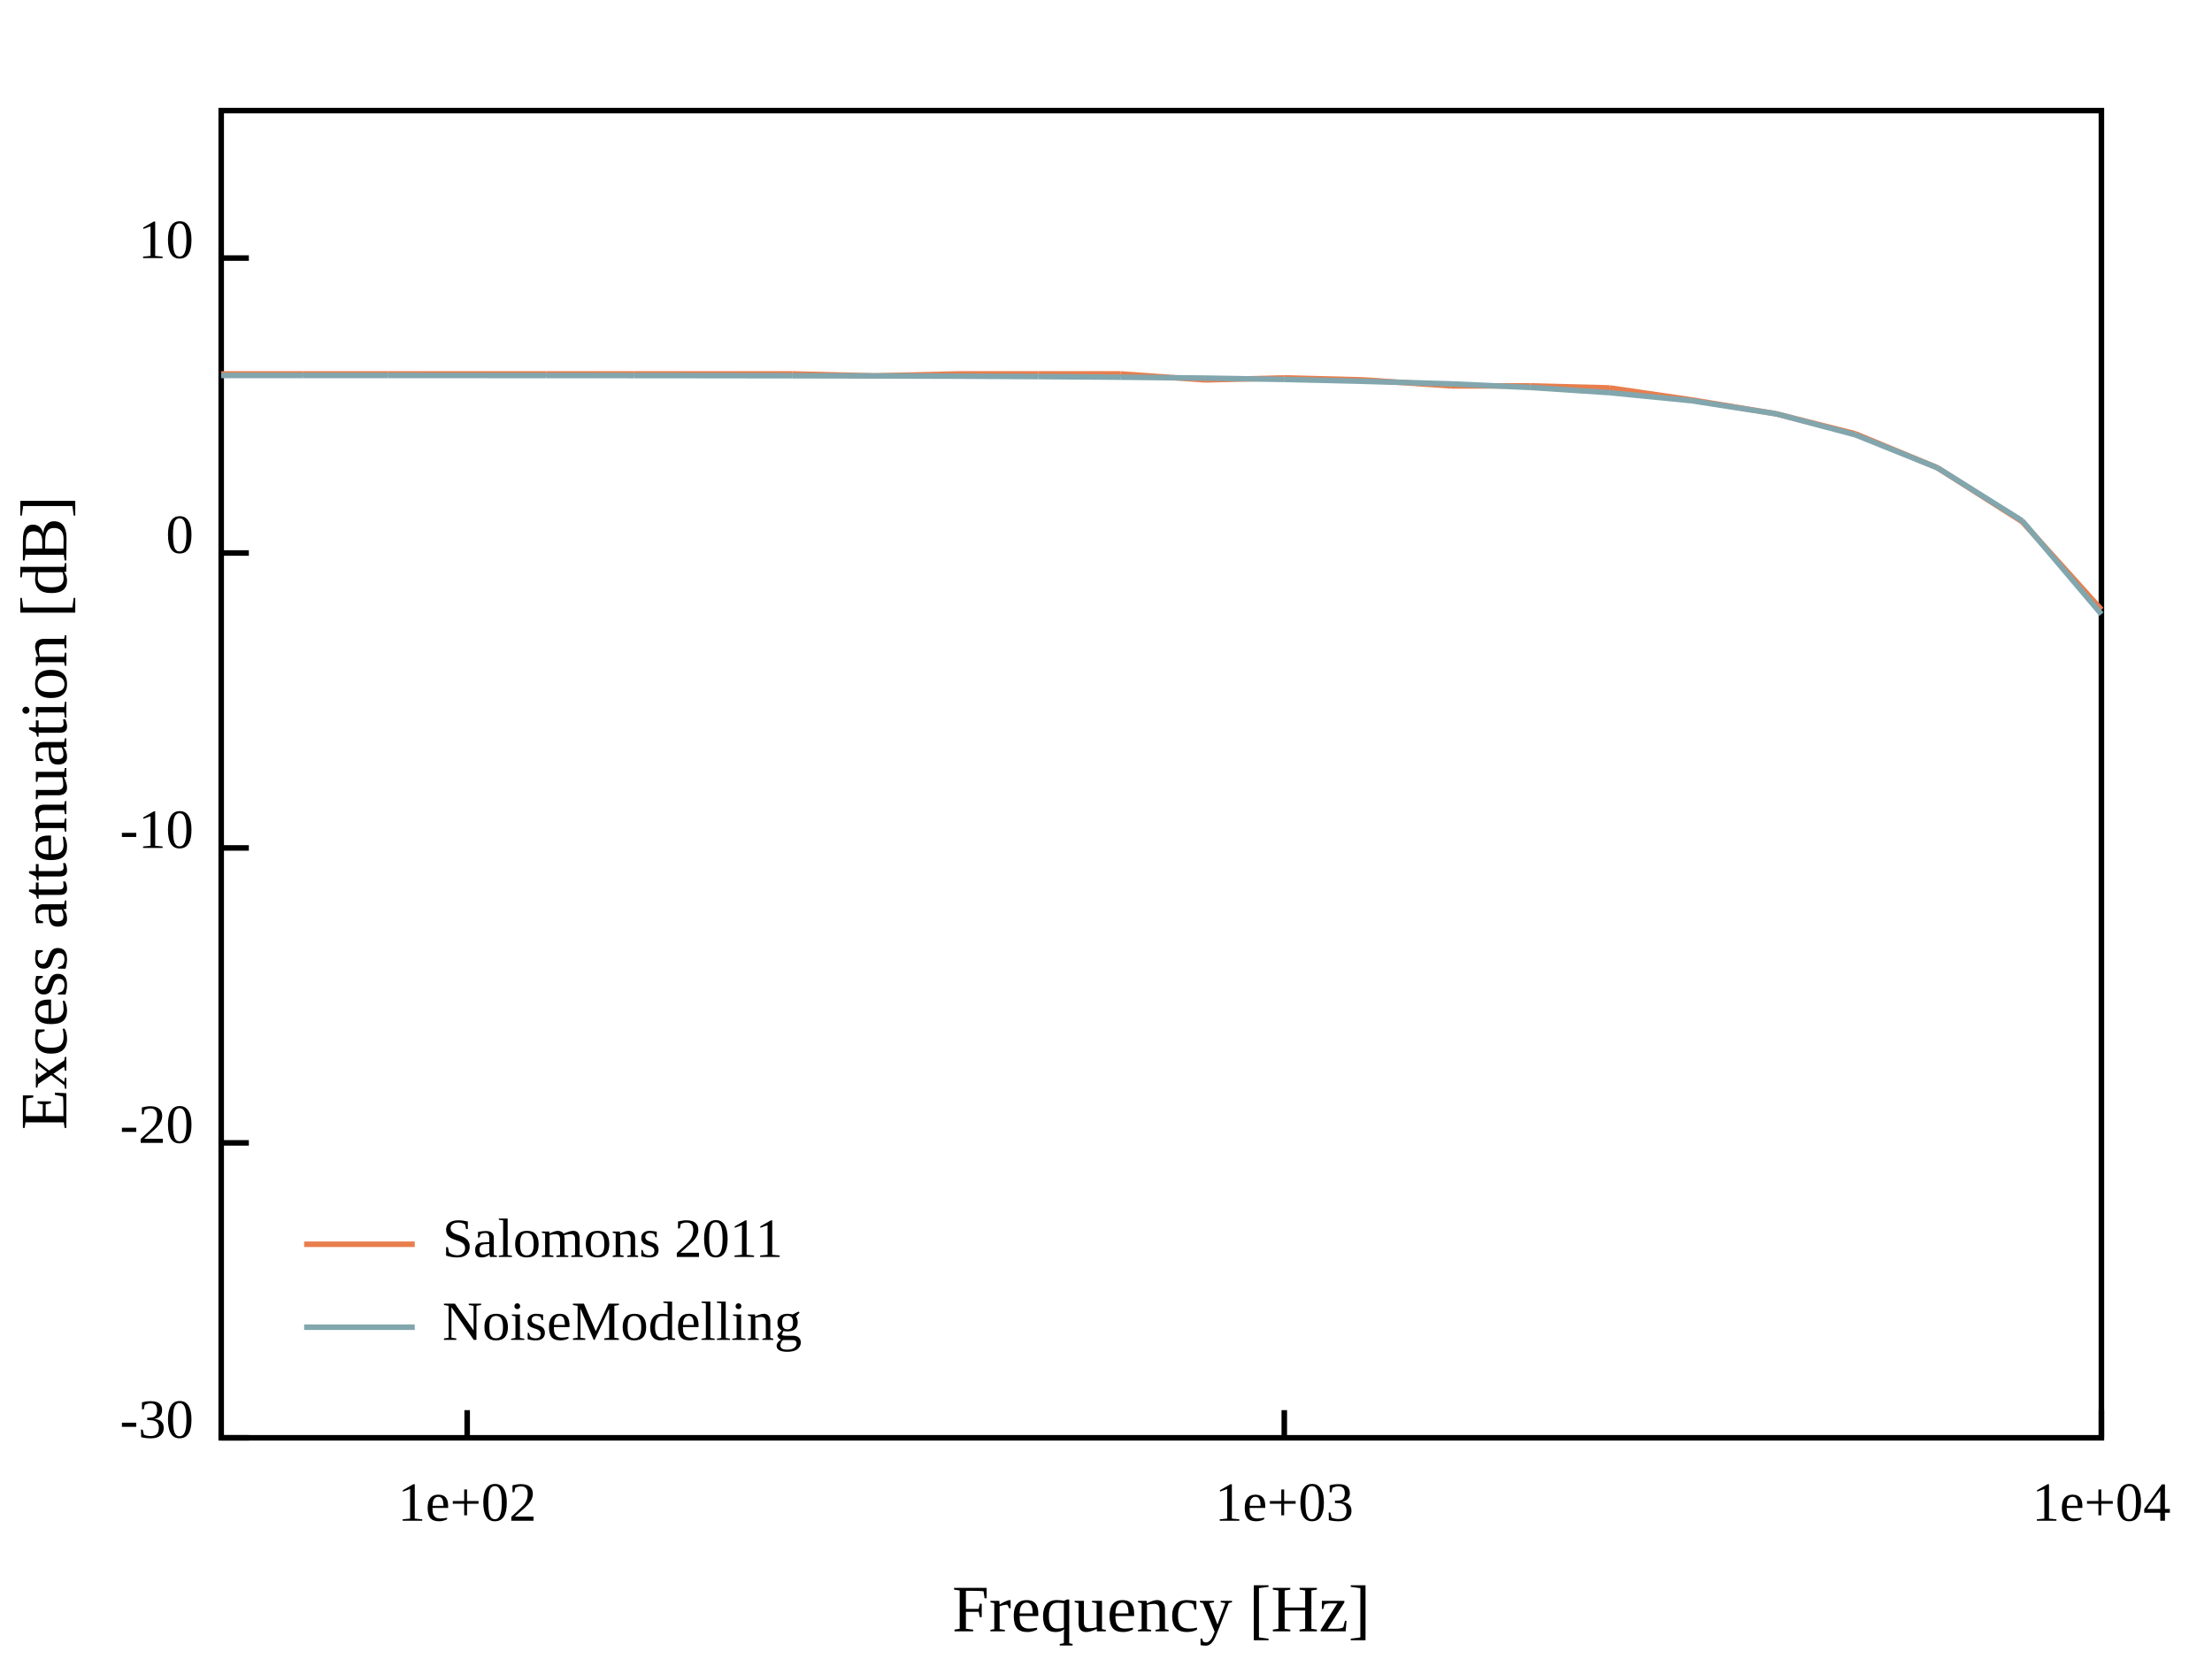
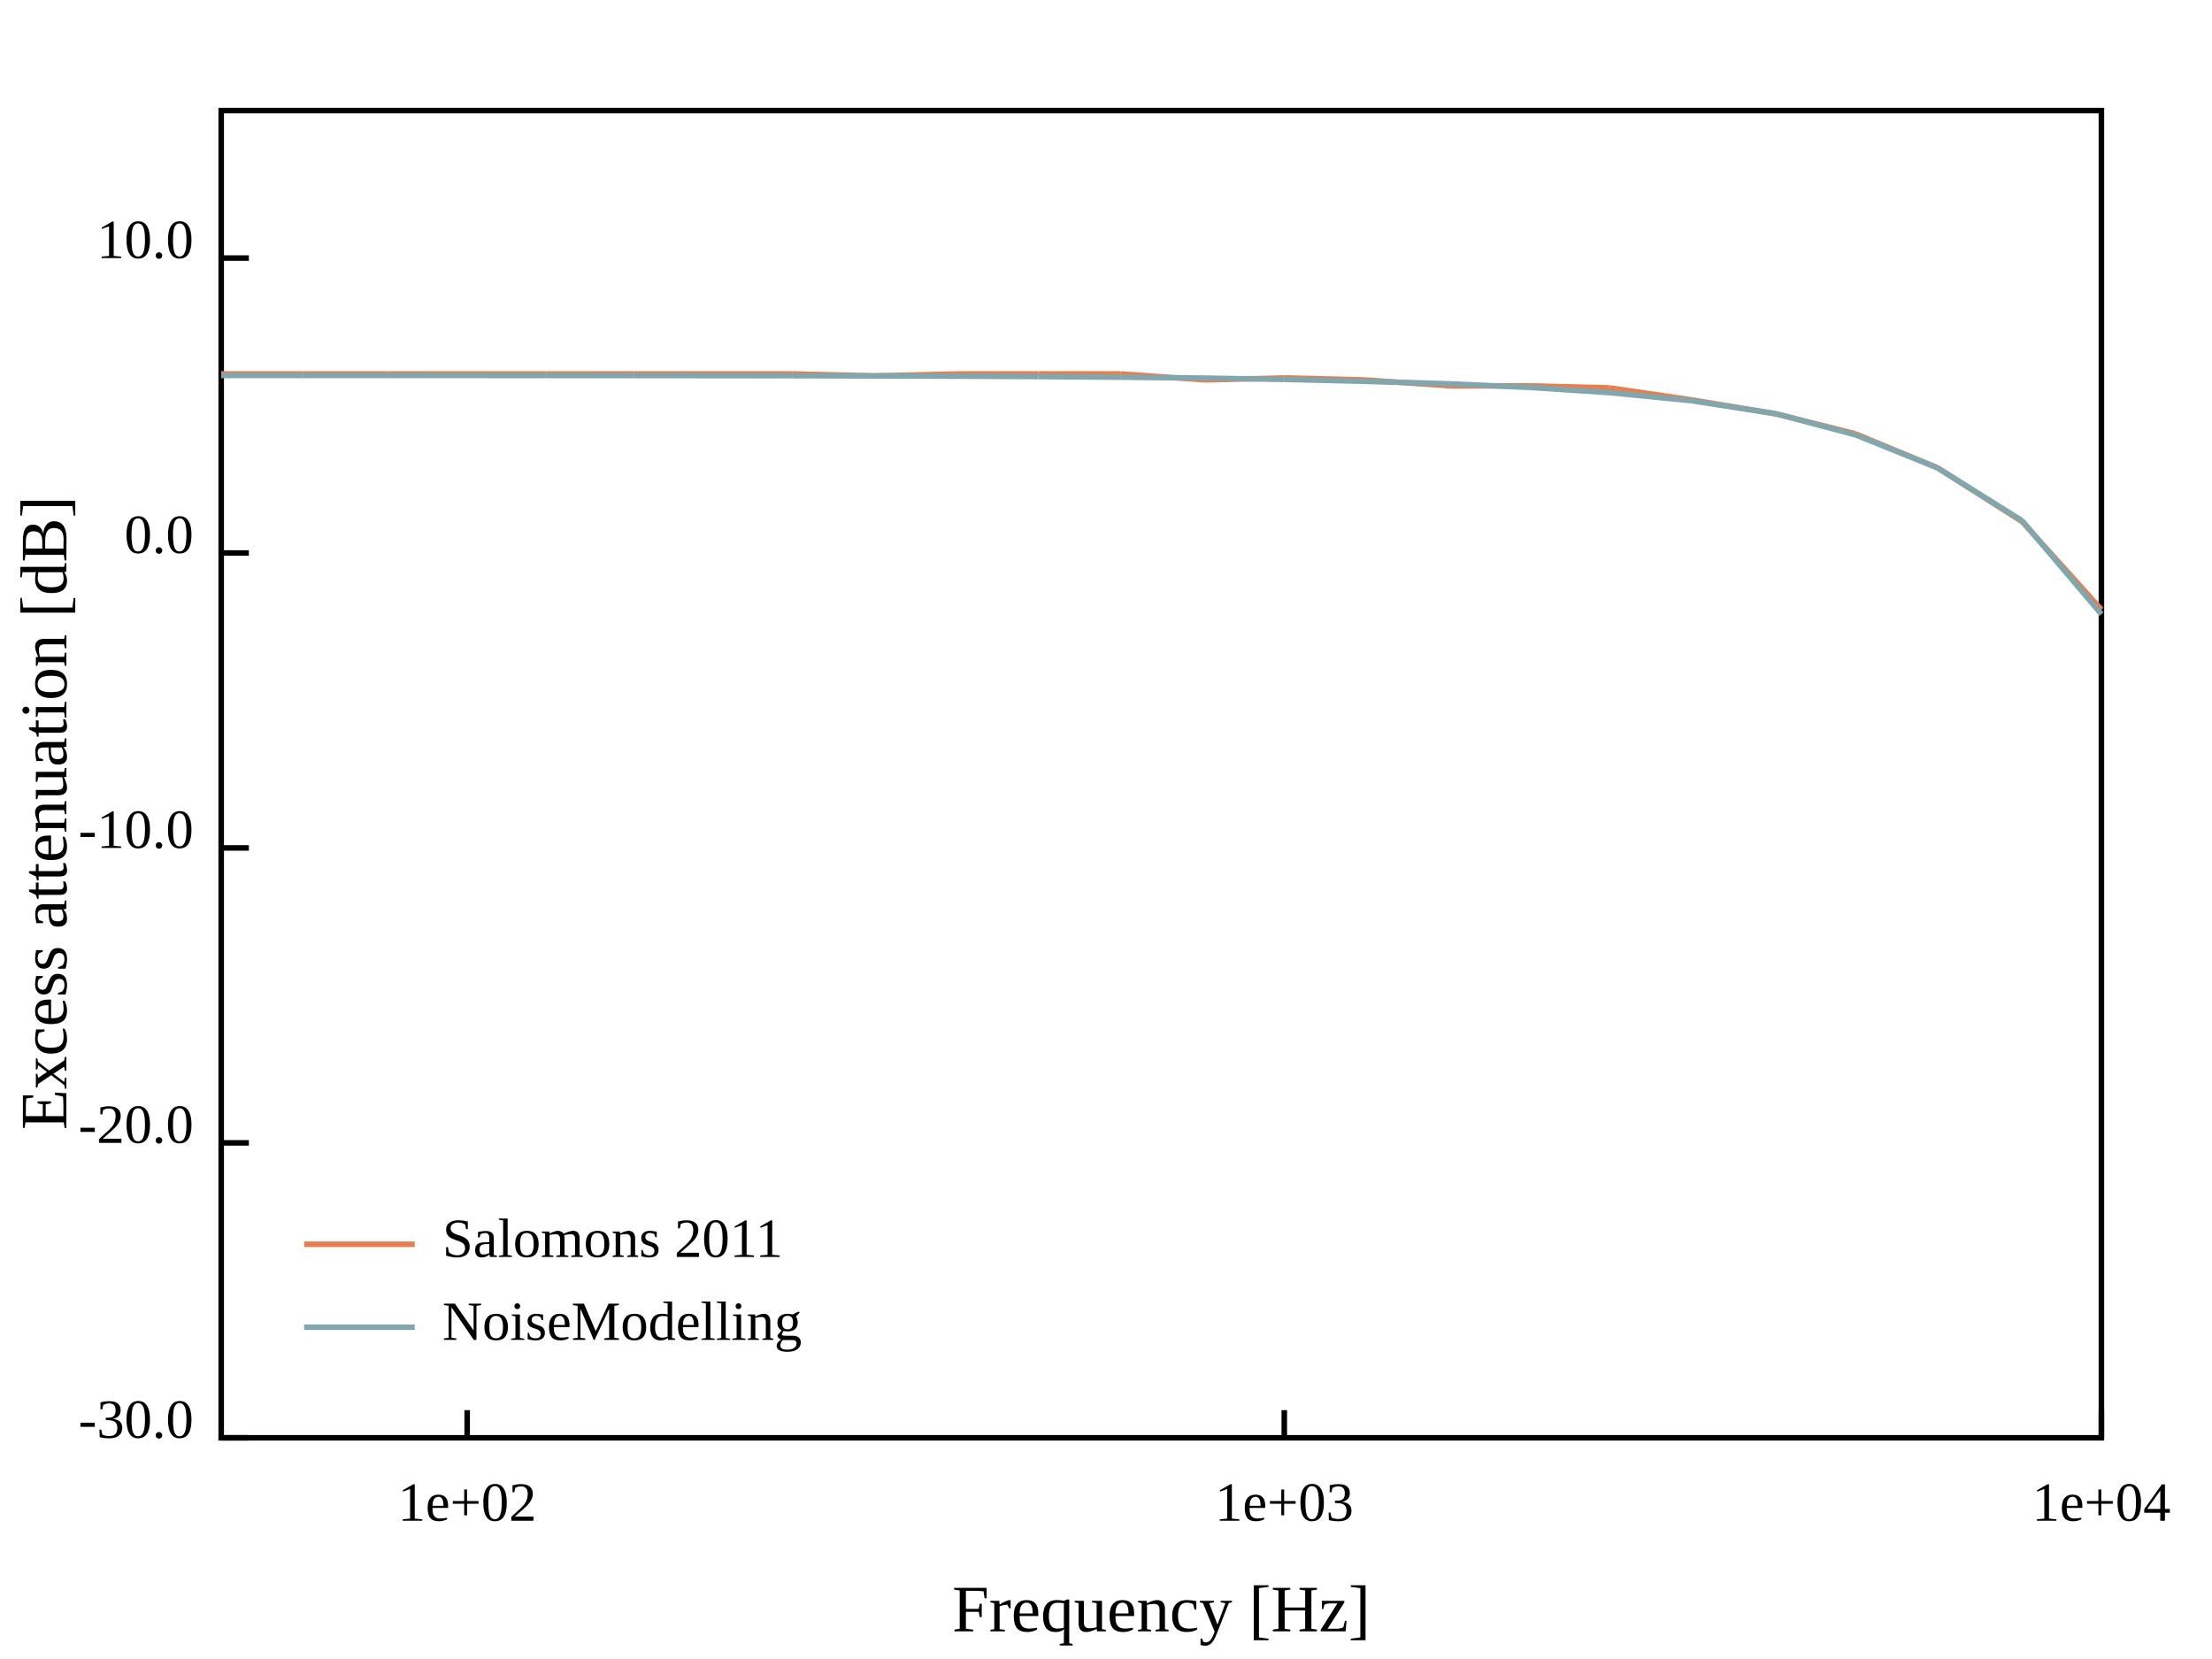
- <svg height="300" width="400">
+ <svg xmlns="http://www.w3.org/2000/svg" height="300" width="400">
  <rect width="400" height="300" x="0" y="0" style="fill:white; stroke:none" />
  <rect width="340" height="240" x="40" y="20" style="fill:none; stroke-width:1;stroke:black" />
  <line x1="40" y1="260" x2="45" y2="260" style="fill:none; stroke-width:1; stroke:black" />
-   <text x="35" y="260" text-anchor="end" style="stroke:none; fill:black; font-size:smaller">-30</text>
+   <text x="35" y="260" text-anchor="end" style="stroke:none; fill:black; font-size:smaller">-30.0</text>
  <line x1="40" y1="206.667" x2="45" y2="206.667" style="fill:none; stroke-width:1; stroke:black" />
-   <text x="35" y="206.667" text-anchor="end" style="stroke:none; fill:black; font-size:smaller">-20</text>
+   <text x="35" y="206.667" text-anchor="end" style="stroke:none; fill:black; font-size:smaller">-20.0</text>
  <line x1="40" y1="153.333" x2="45" y2="153.333" style="fill:none; stroke-width:1; stroke:black" />
-   <text x="35" y="153.333" text-anchor="end" style="stroke:none; fill:black; font-size:smaller">-10</text>
+   <text x="35" y="153.333" text-anchor="end" style="stroke:none; fill:black; font-size:smaller">-10.0</text>
  <line x1="40" y1="100" x2="45" y2="100" style="fill:none; stroke-width:1; stroke:black" />
-   <text x="35" y="100" text-anchor="end" style="stroke:none; fill:black; font-size:smaller">0</text>
+   <text x="35" y="100" text-anchor="end" style="stroke:none; fill:black; font-size:smaller">0.0</text>
  <line x1="40" y1="46.667" x2="45" y2="46.667" style="fill:none; stroke-width:1; stroke:black" />
-   <text x="35" y="46.667" text-anchor="end" style="stroke:none; fill:black; font-size:smaller">10</text>
+   <text x="35" y="46.667" text-anchor="end" style="stroke:none; fill:black; font-size:smaller">10.0</text>
  <line x1="84.48" y1="260" x2="84.48" y2="255" style="fill:none; stroke-width:1; stroke:black" />
  <text x="84.48" y="275" text-anchor="middle" style="stroke:none; fill:black; font-size:smaller">1e+02</text>
  <line x1="232.24" y1="260" x2="232.24" y2="255" style="fill:none; stroke-width:1; stroke:black" />
  <text x="232.24" y="275" text-anchor="middle" style="stroke:none; fill:black; font-size:smaller">1e+03</text>
  <line x1="380" y1="260" x2="380" y2="255" style="fill:none; stroke-width:1; stroke:black" />
  <text x="380" y="275" text-anchor="middle" style="stroke:none; fill:black; font-size:smaller">1e+04</text>
  <line x1="40" y1="67.615" x2="54.831" y2="67.615" style="fill:none; stroke-width:1; stroke:rgb(232,126,77)" />
  <line x1="54.831" y1="67.615" x2="70.161" y2="67.615" style="fill:none; stroke-width:1; stroke:rgb(232,126,77)" />
  <line x1="70.161" y1="67.615" x2="84.48" y2="67.615" style="fill:none; stroke-width:1; stroke:rgb(232,126,77)" />
  <line x1="84.48" y1="67.615" x2="98.8" y2="67.615" style="fill:none; stroke-width:1; stroke:rgb(232,126,77)" />
  <line x1="98.8" y1="67.615" x2="114.641" y2="67.615" style="fill:none; stroke-width:1; stroke:rgb(232,126,77)" />
  <line x1="114.641" y1="67.615" x2="128.96" y2="67.615" style="fill:none; stroke-width:1; stroke:rgb(232,126,77)" />
  <line x1="128.96" y1="67.615" x2="143.28" y2="67.615" style="fill:none; stroke-width:1; stroke:rgb(232,126,77)" />
  <line x1="143.28" y1="67.615" x2="158.11" y2="67.976" style="fill:none; stroke-width:1; stroke:rgb(232,126,77)" />
  <line x1="158.11" y1="67.976" x2="173.441" y2="67.615" style="fill:none; stroke-width:1; stroke:rgb(232,126,77)" />
  <line x1="173.441" y1="67.615" x2="187.76" y2="67.615" style="fill:none; stroke-width:1; stroke:rgb(232,126,77)" />
  <line x1="187.76" y1="67.615" x2="202.591" y2="67.615" style="fill:none; stroke-width:1; stroke:rgb(232,126,77)" />
  <line x1="202.591" y1="67.615" x2="217.921" y2="68.698" style="fill:none; stroke-width:1; stroke:rgb(232,126,77)" />
  <line x1="217.921" y1="68.698" x2="232.24" y2="68.337" style="fill:none; stroke-width:1; stroke:rgb(232,126,77)" />
  <line x1="232.24" y1="68.337" x2="246.559" y2="68.698" style="fill:none; stroke-width:1; stroke:rgb(232,126,77)" />
  <line x1="246.559" y1="68.698" x2="262.401" y2="69.782" style="fill:none; stroke-width:1; stroke:rgb(232,126,77)" />
  <line x1="262.401" y1="69.782" x2="276.72" y2="69.782" style="fill:none; stroke-width:1; stroke:rgb(232,126,77)" />
  <line x1="276.72" y1="69.782" x2="291.04" y2="70.143" style="fill:none; stroke-width:1; stroke:rgb(232,126,77)" />
  <line x1="291.04" y1="70.143" x2="305.87" y2="72.31" style="fill:none; stroke-width:1; stroke:rgb(232,126,77)" />
  <line x1="305.87" y1="72.31" x2="321.2" y2="74.838" style="fill:none; stroke-width:1; stroke:rgb(232,126,77)" />
  <line x1="321.2" y1="74.838" x2="335.52" y2="78.45" style="fill:none; stroke-width:1; stroke:rgb(232,126,77)" />
  <line x1="335.52" y1="78.45" x2="350.351" y2="84.59" style="fill:none; stroke-width:1; stroke:rgb(232,126,77)" />
  <line x1="350.351" y1="84.59" x2="365.681" y2="94.342" style="fill:none; stroke-width:1; stroke:rgb(232,126,77)" />
  <line x1="365.681" y1="94.342" x2="380" y2="110.233" style="fill:none; stroke-width:1; stroke:rgb(232,126,77)" />
  <line x1="40" y1="67.893" x2="54.831" y2="67.894" style="fill:none; stroke-width:1; stroke:rgb(130,166,173)" />
  <line x1="54.831" y1="67.894" x2="70.161" y2="67.896" style="fill:none; stroke-width:1; stroke:rgb(130,166,173)" />
  <line x1="70.161" y1="67.896" x2="84.48" y2="67.899" style="fill:none; stroke-width:1; stroke:rgb(130,166,173)" />
  <line x1="84.48" y1="67.899" x2="98.8" y2="67.904" style="fill:none; stroke-width:1; stroke:rgb(130,166,173)" />
  <line x1="98.8" y1="67.904" x2="114.641" y2="67.911" style="fill:none; stroke-width:1; stroke:rgb(130,166,173)" />
  <line x1="114.641" y1="67.911" x2="128.96" y2="67.924" style="fill:none; stroke-width:1; stroke:rgb(130,166,173)" />
  <line x1="128.96" y1="67.924" x2="143.28" y2="67.943" style="fill:none; stroke-width:1; stroke:rgb(130,166,173)" />
  <line x1="143.28" y1="67.943" x2="158.11" y2="67.974" style="fill:none; stroke-width:1; stroke:rgb(130,166,173)" />
  <line x1="158.11" y1="67.974" x2="173.441" y2="68.022" style="fill:none; stroke-width:1; stroke:rgb(130,166,173)" />
  <line x1="173.441" y1="68.022" x2="187.76" y2="68.096" style="fill:none; stroke-width:1; stroke:rgb(130,166,173)" />
  <line x1="187.76" y1="68.096" x2="202.591" y2="68.207" style="fill:none; stroke-width:1; stroke:rgb(130,166,173)" />
  <line x1="202.591" y1="68.207" x2="217.921" y2="68.373" style="fill:none; stroke-width:1; stroke:rgb(130,166,173)" />
  <line x1="217.921" y1="68.373" x2="232.24" y2="68.612" style="fill:none; stroke-width:1; stroke:rgb(130,166,173)" />
  <line x1="232.24" y1="68.612" x2="246.559" y2="68.951" style="fill:none; stroke-width:1; stroke:rgb(130,166,173)" />
  <line x1="246.559" y1="68.951" x2="262.401" y2="69.418" style="fill:none; stroke-width:1; stroke:rgb(130,166,173)" />
  <line x1="262.401" y1="69.418" x2="276.72" y2="70.065" style="fill:none; stroke-width:1; stroke:rgb(130,166,173)" />
  <line x1="276.72" y1="70.065" x2="291.04" y2="71.003" style="fill:none; stroke-width:1; stroke:rgb(130,166,173)" />
  <line x1="291.04" y1="71.003" x2="305.87" y2="72.463" style="fill:none; stroke-width:1; stroke:rgb(130,166,173)" />
  <line x1="305.87" y1="72.463" x2="321.2" y2="74.833" style="fill:none; stroke-width:1; stroke:rgb(130,166,173)" />
  <line x1="321.2" y1="74.833" x2="335.52" y2="78.634" style="fill:none; stroke-width:1; stroke:rgb(130,166,173)" />
  <line x1="335.52" y1="78.634" x2="350.351" y2="84.59" style="fill:none; stroke-width:1; stroke:rgb(130,166,173)" />
  <line x1="350.351" y1="84.59" x2="365.681" y2="94.177" style="fill:none; stroke-width:1; stroke:rgb(130,166,173)" />
  <line x1="365.681" y1="94.177" x2="380" y2="111.064" style="fill:none; stroke-width:1; stroke:rgb(130,166,173)" />
  <text x="210" y="295" text-anchor="middle" style="stroke:none; fill:black">Frequency [Hz]</text>
  <text x="5" y="140" transform="rotate(-90, 12, 140)" text-anchor="middle" style="stroke:none; fill:black">Excess attenuation [dB]</text>
  <line x1="55" y1="225" x2="75" y2="225" style="fill:none; stroke-width:1; stroke:rgb(232,126,77)" />
  <text x="80" y="225" dominant-baseline="middle" style="stroke:none; fill:black; font-size:smaller">Salomons 2011</text>
  <line x1="55" y1="240" x2="75" y2="240" style="fill:none; stroke-width:1; stroke:rgb(130,166,173)" />
  <text x="80" y="240" dominant-baseline="middle" style="stroke:none; fill:black; font-size:smaller">NoiseModelling</text>
</svg>
